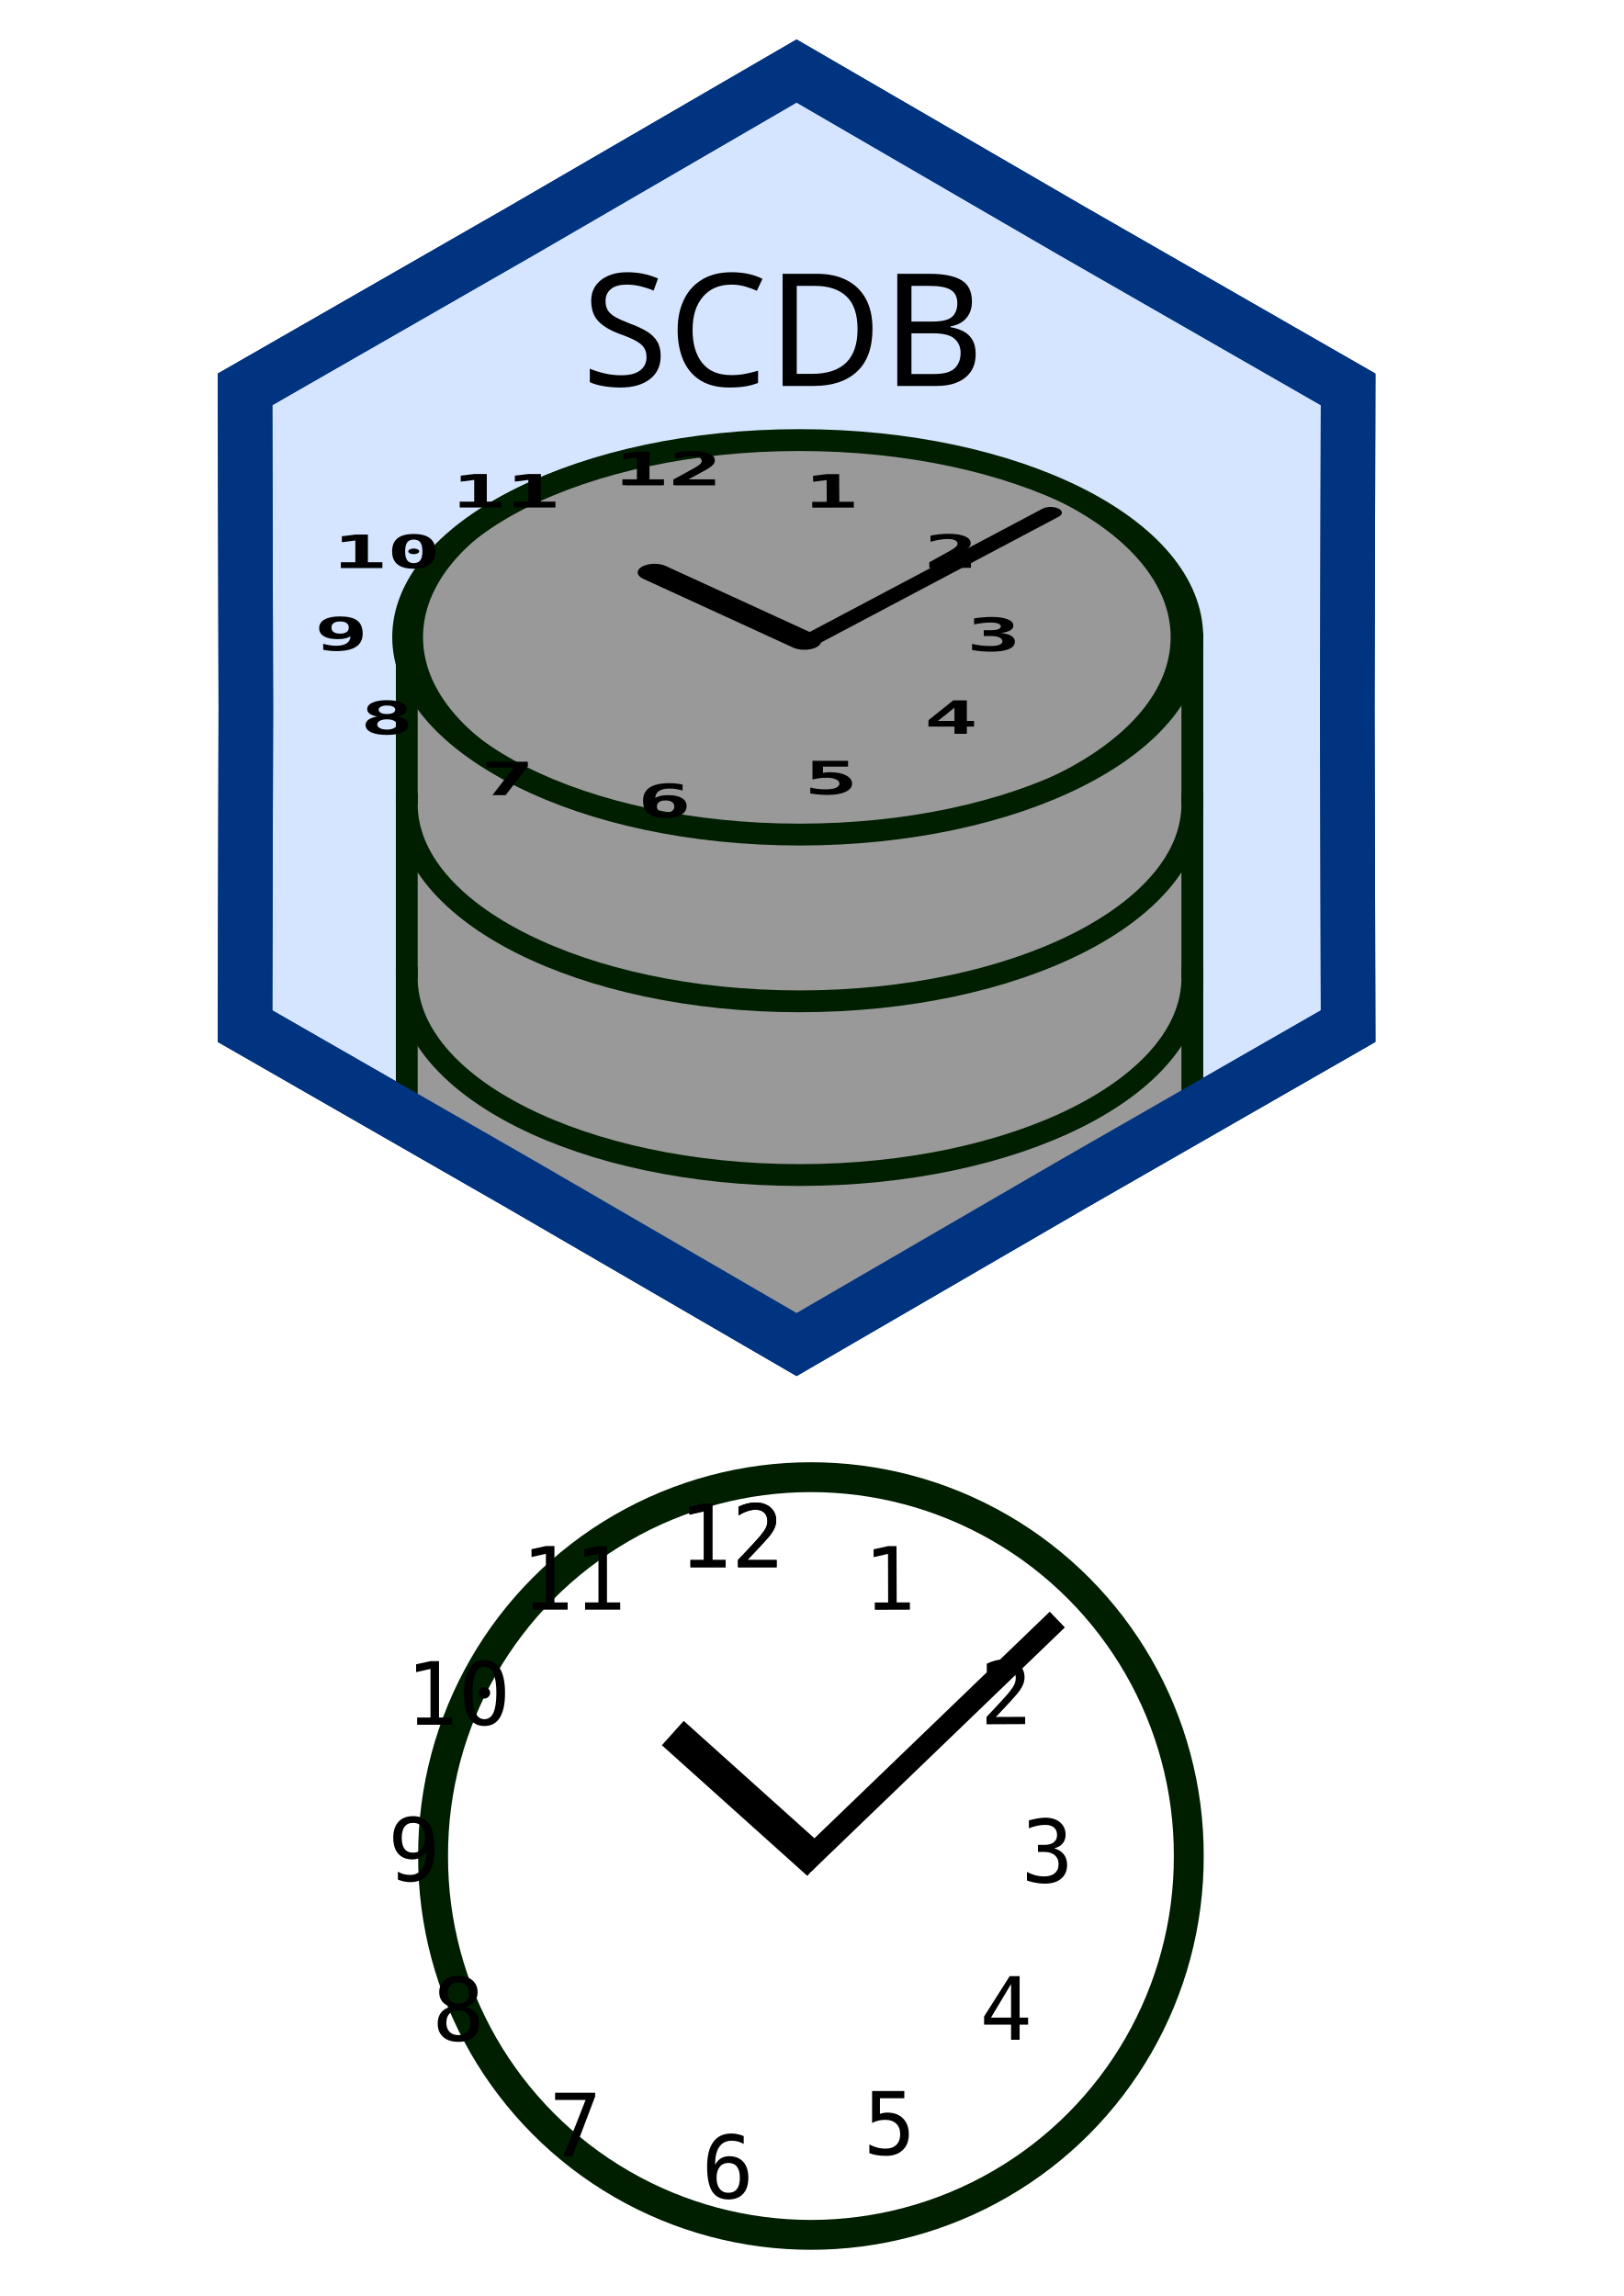
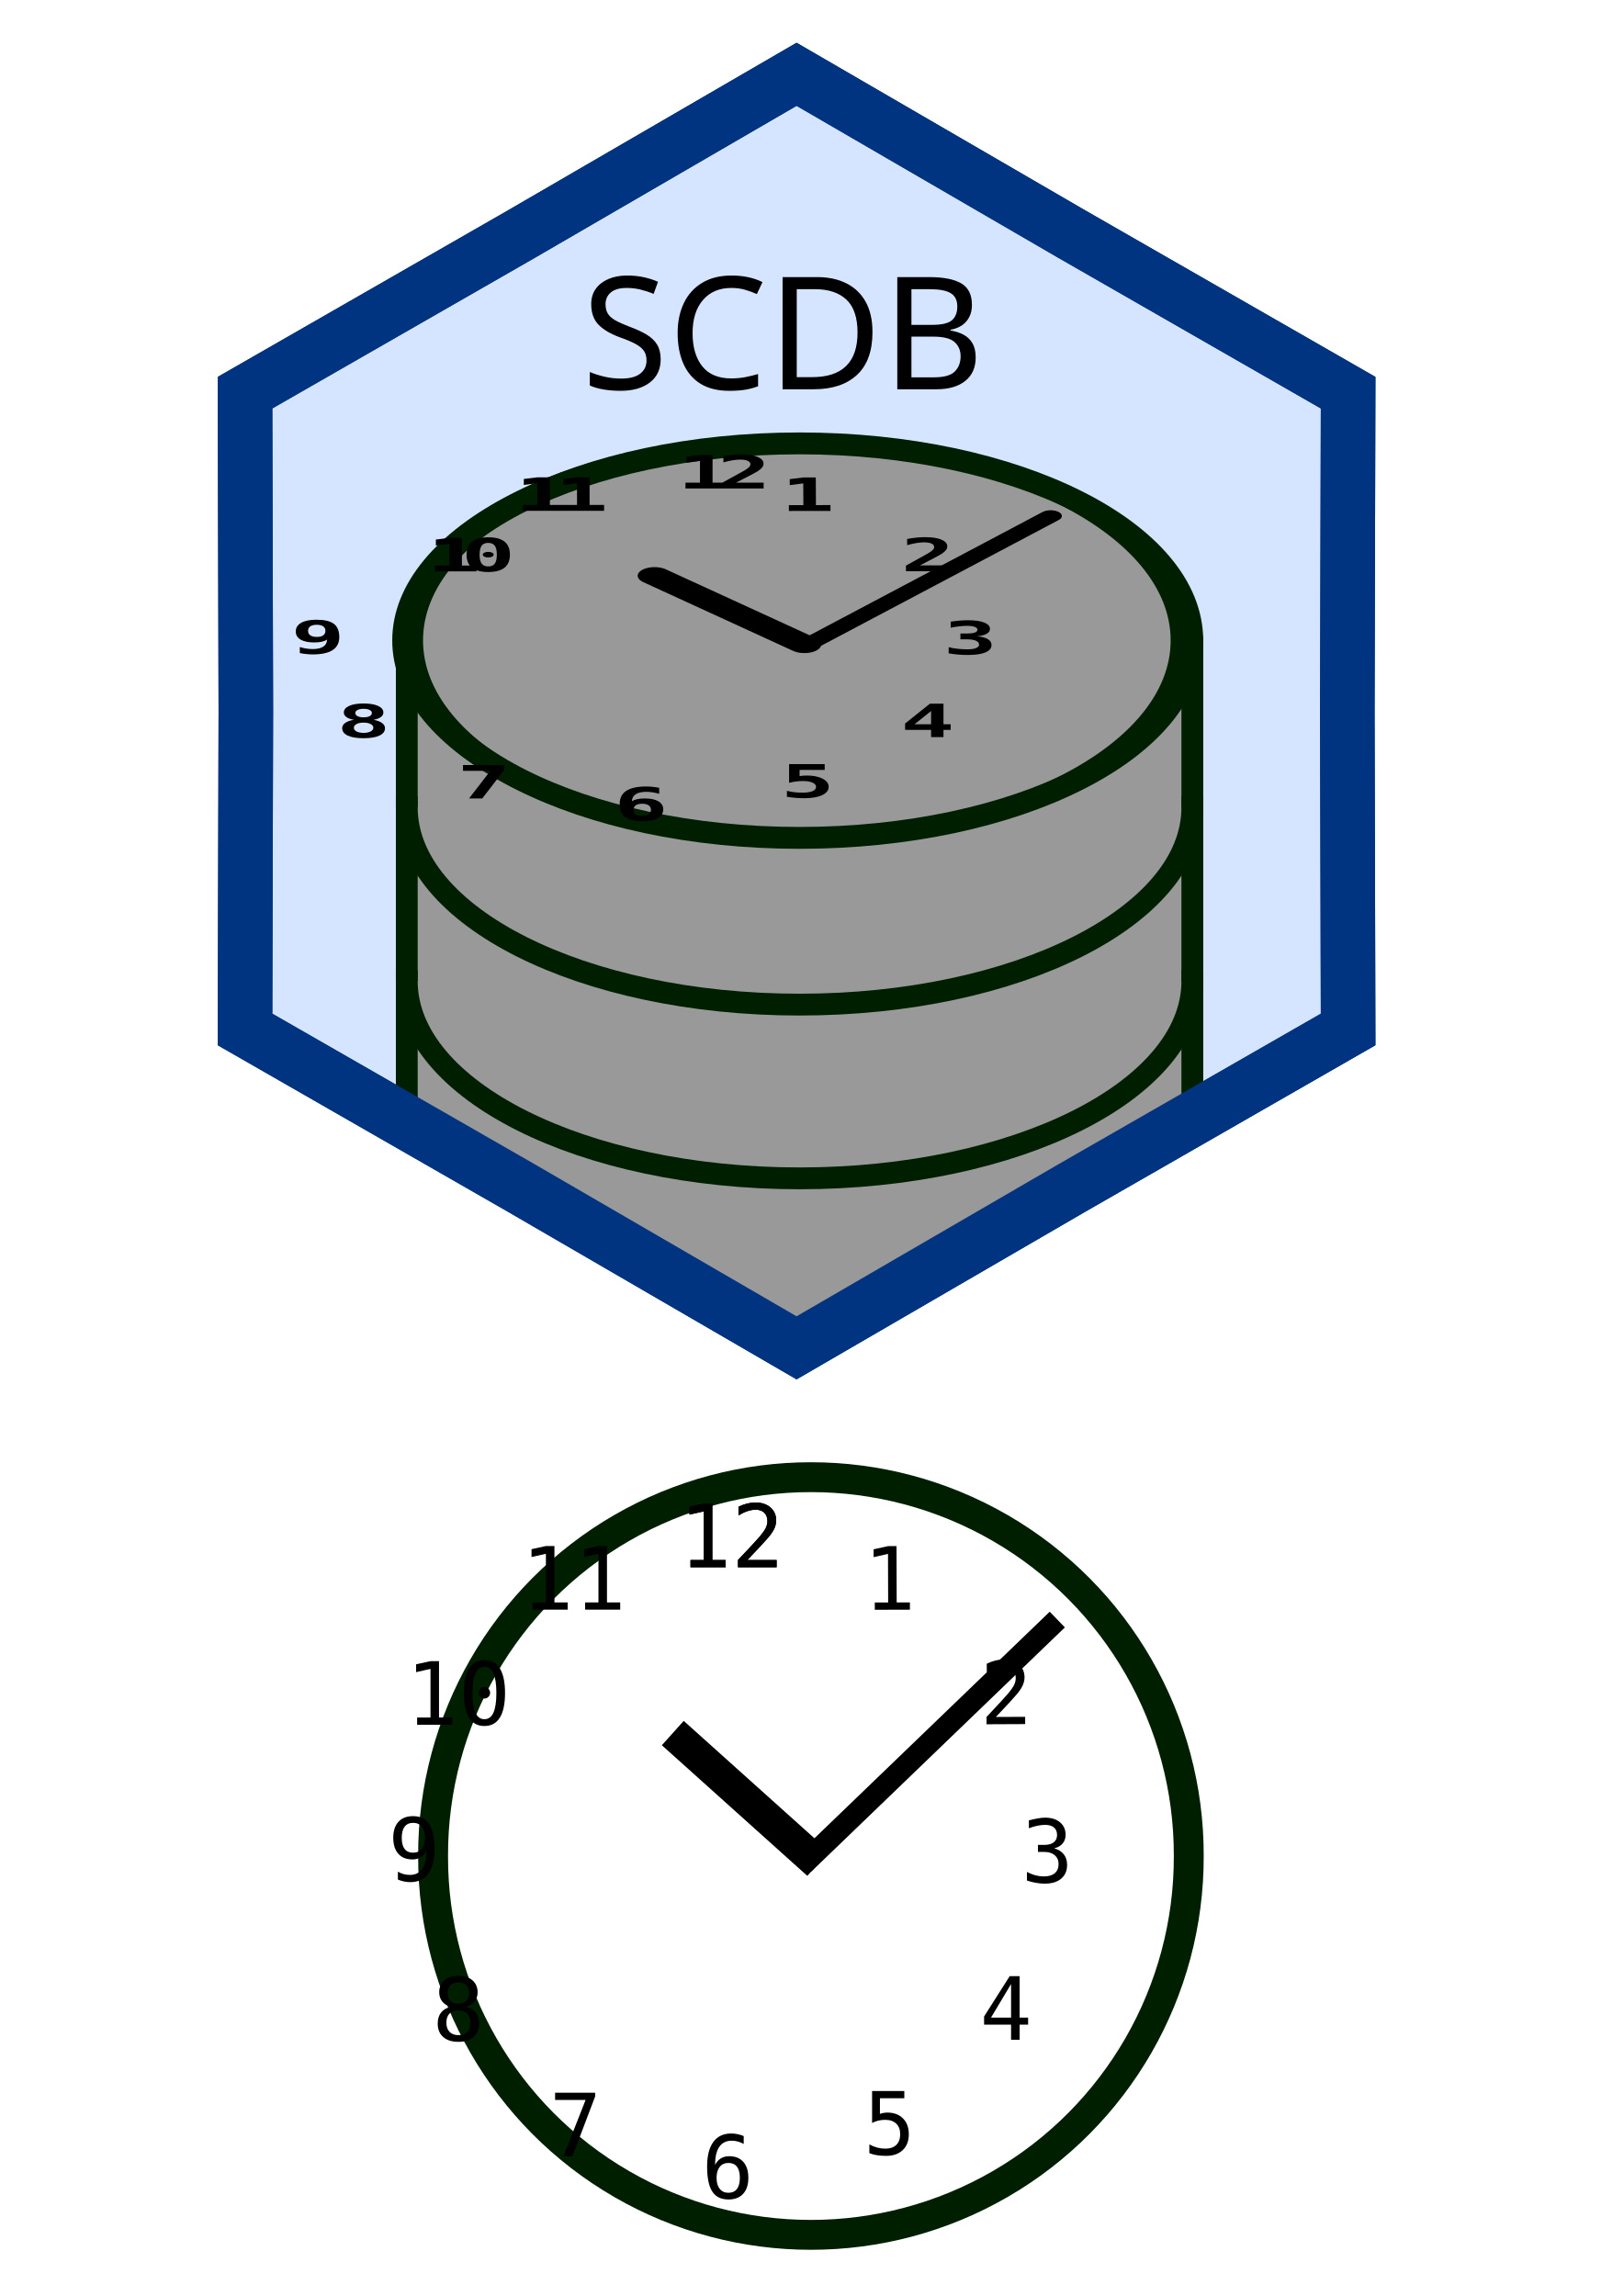
<svg xmlns="http://www.w3.org/2000/svg" width="744.094" height="1052.362" id="svg3851" version="1.1">
  <defs id="defs3853">
    <clipPath id="clipPath4319" clipPathUnits="userSpaceOnUse">
      <path style="fill:none;stroke:#003380;stroke-width:36.853;stroke-linecap:butt;stroke-linejoin:miter;stroke-miterlimit:4;stroke-opacity:1;stroke-dasharray:none" id="path4321" d="M -447.397,561.77 -633.976,668.852 -820,776.892 l -186.024,-108.041 -186.578,-107.082 0.554,-215.122 -0.554,-215.122 L -1006.024,24.444 -820,-83.596 l 186.024,108.041 186.578,107.082 -0.554,215.122 z" transform="matrix(0.6783726,0,0,0.6783726,166.3467,2302.13)" />
    </clipPath>
  </defs>
  <g id="layer1">
    <g id="g3678">
      <path style="fill:none;stroke:#001f00;stroke-width:10;stroke-linecap:square;stroke-linejoin:miter;stroke-miterlimit:4;stroke-opacity:1;stroke-dasharray:none" id="path4341" d="m -701.429,2335.219 a 126.429,126.429 0 1 1 -252.857,0 126.429,126.429 0 1 1 252.857,0 z" transform="matrix(1.369565,0,0,1.369565,1505.427,-2347.536)" />
      <text xml:space="preserve" style="font-size:40px;font-style:normal;font-weight:normal;line-height:125%;letter-spacing:0px;word-spacing:0px;fill:#000000;fill-opacity:1;stroke:none;font-family:Sans" x="371.625" y="718.348" id="text4347">
        <tspan id="tspan4349" x="371.625" y="718.348" style="font-style:normal;font-variant:normal;font-weight:normal;font-stretch:normal;text-align:center;text-anchor:middle;font-family:Monospace;-inkscape-font-specification:Monospace">12</tspan>
      </text>
      <text id="use4509" y="718.348" x="371.625" style="font-size:40px;font-style:normal;font-weight:normal;line-height:125%;letter-spacing:0px;word-spacing:0px;fill:#000000;fill-opacity:1;stroke:none;font-family:Sans" xml:space="preserve">
        <tspan style="font-style:normal;font-variant:normal;font-weight:normal;font-stretch:normal;text-align:center;text-anchor:middle;font-family:Monospace;-inkscape-font-specification:Monospace" y="718.348" x="371.625" id="tspan4579">12</tspan>
      </text>
      <text id="use4511" y="739.04" x="441.837" style="font-size:40px;font-style:normal;font-weight:normal;line-height:125%;letter-spacing:0px;word-spacing:0px;fill:#000000;fill-opacity:1;stroke:none;font-family:Sans" xml:space="preserve" transform="matrix(0.9999955,-0.00300943,0.00300943,0.9999955,0,0)">
        <tspan style="font-style:normal;font-variant:normal;font-weight:normal;font-stretch:normal;text-align:center;text-anchor:middle;font-family:Monospace;-inkscape-font-specification:Monospace" y="739.04" x="441.837" id="tspan4575">1</tspan>
      </text>
      <text id="use4513" y="792.361" x="493.966" style="font-size:40px;font-style:normal;font-weight:normal;line-height:125%;letter-spacing:0px;word-spacing:0px;fill:#000000;fill-opacity:1;stroke:none;font-family:Sans" xml:space="preserve" transform="matrix(0.9999896,-0.00455195,0.00455195,0.9999896,0,0)">
        <tspan style="font-style:normal;font-variant:normal;font-weight:normal;font-stretch:normal;text-align:center;text-anchor:middle;font-family:Monospace;-inkscape-font-specification:Monospace" y="792.361" x="493.966" id="tspan4571">2</tspan>
      </text>
      <text id="use4515" y="862.802" x="516.384" style="font-size:40px;font-style:normal;font-weight:normal;line-height:125%;letter-spacing:0px;word-spacing:0px;fill:#000000;fill-opacity:1;stroke:none;font-family:Sans" xml:space="preserve">
        <tspan style="font-style:normal;font-variant:normal;font-weight:normal;font-stretch:normal;text-align:center;text-anchor:middle;font-family:Monospace;-inkscape-font-specification:Monospace" y="862.802" x="516.384" id="tspan4567">3</tspan>
      </text>
      <text id="use4517" y="934.931" x="497.424" style="font-size:40px;font-style:normal;font-weight:normal;line-height:125%;letter-spacing:0px;word-spacing:0px;fill:#000000;fill-opacity:1;stroke:none;font-family:Sans" xml:space="preserve">
        <tspan style="font-style:normal;font-variant:normal;font-weight:normal;font-stretch:normal;text-align:center;text-anchor:middle;font-family:Monospace;-inkscape-font-specification:Monospace" y="934.931" x="497.424" id="tspan4563">4</tspan>
      </text>
      <text id="use4519" y="987.569" x="444.048" style="font-size:40px;font-style:normal;font-weight:normal;line-height:125%;letter-spacing:0px;word-spacing:0px;fill:#000000;fill-opacity:1;stroke:none;font-family:Sans" xml:space="preserve">
        <tspan style="font-style:normal;font-variant:normal;font-weight:normal;font-stretch:normal;text-align:center;text-anchor:middle;font-family:Monospace;-inkscape-font-specification:Monospace" y="987.569" x="444.048" id="tspan4559">5</tspan>
      </text>
      <text id="use4521" y="1007.561" x="369.899" style="font-size:40px;font-style:normal;font-weight:normal;line-height:125%;letter-spacing:0px;word-spacing:0px;fill:#000000;fill-opacity:1;stroke:none;font-family:Sans" xml:space="preserve">
        <tspan style="font-style:normal;font-variant:normal;font-weight:normal;font-stretch:normal;text-align:center;text-anchor:middle;font-family:Monospace;-inkscape-font-specification:Monospace" y="1007.561" x="369.899" id="tspan4555">6</tspan>
      </text>
      <text id="use4523" y="988.359" x="300.109" style="font-size:40px;font-style:normal;font-weight:normal;line-height:125%;letter-spacing:0px;word-spacing:0px;fill:#000000;fill-opacity:1;stroke:none;font-family:Sans" xml:space="preserve">
        <tspan style="font-style:normal;font-variant:normal;font-weight:normal;font-stretch:normal;text-align:center;text-anchor:middle;font-family:Monospace;-inkscape-font-specification:Monospace" y="988.359" x="300.109" id="tspan4551">7</tspan>
      </text>
      <text id="use4525" y="935.305" x="246.475" style="font-size:40px;font-style:normal;font-weight:normal;line-height:125%;letter-spacing:0px;word-spacing:0px;fill:#000000;fill-opacity:1;stroke:none;font-family:Sans" xml:space="preserve">
        <tspan style="font-style:normal;font-variant:normal;font-weight:normal;font-stretch:normal;text-align:center;text-anchor:middle;font-family:Monospace;-inkscape-font-specification:Monospace" y="935.305" x="246.475" id="tspan4547">8</tspan>
      </text>
      <text id="use4527" y="862.111" x="226.176" style="font-size:40px;font-style:normal;font-weight:normal;line-height:125%;letter-spacing:0px;word-spacing:0px;fill:#000000;fill-opacity:1;stroke:none;font-family:Sans" xml:space="preserve">
        <tspan style="font-style:normal;font-variant:normal;font-weight:normal;font-stretch:normal;text-align:center;text-anchor:middle;font-family:Monospace;-inkscape-font-specification:Monospace" y="862.111" x="226.176" id="tspan4543">9</tspan>
      </text>
      <text id="use4529" y="790.547" x="246.358" style="font-size:40px;font-style:normal;font-weight:normal;line-height:125%;letter-spacing:0px;word-spacing:0px;fill:#000000;fill-opacity:1;stroke:none;font-family:Sans" xml:space="preserve">
        <tspan style="font-style:normal;font-variant:normal;font-weight:normal;font-stretch:normal;text-align:center;text-anchor:middle;font-family:Monospace;-inkscape-font-specification:Monospace" y="790.547" x="246.358" id="tspan4539">10</tspan>
      </text>
      <text id="use4531" y="737.781" x="299.249" style="font-size:40px;font-style:normal;font-weight:normal;line-height:125%;letter-spacing:0px;word-spacing:0px;fill:#000000;fill-opacity:1;stroke:none;font-family:Sans" xml:space="preserve">
        <tspan style="font-style:normal;font-variant:normal;font-weight:normal;font-stretch:normal;text-align:center;text-anchor:middle;font-family:Monospace;-inkscape-font-specification:Monospace" y="737.781" x="299.249" id="tspan4535">11</tspan>
      </text>
      <path style="fill:none;stroke:#000000;stroke-width:10;stroke-linecap:butt;stroke-linejoin:miter;stroke-miterlimit:4;stroke-opacity:1;stroke-dasharray:none" d="M 368.342,854.214 484.525,742.319" id="path4581" />
      <path id="path4583" d="m 308.319,794.342 66.655,59.872" style="fill:none;stroke:#000000;stroke-width:15;stroke-linecap:butt;stroke-linejoin:miter;stroke-miterlimit:4;stroke-opacity:1;stroke-dasharray:none" />
    </g>
    <g id="g3709" transform="matrix(1.030077,0,0,0.5262217,-17.62963,-155.6317)">
-       <g id="g4951">
-         <path transform="matrix(0.6585646,0,0,1.289138,911.5251,465.3463)" d="M -447.397,561.77 -633.976,668.852 -820,776.892 l -186.024,-108.041 -186.578,-107.082 0.554,-215.122 -0.554,-215.122 L -1006.024,24.444 -820,-83.596 l 186.024,108.041 186.578,107.082 -0.554,215.122 z" id="path2985-1-6-4-8" style="fill:#d5e5ff;fill-rule:evenodd;stroke:#003380;stroke-width:36.853;stroke-linecap:butt;stroke-linejoin:miter;stroke-miterlimit:4;stroke-opacity:1;stroke-dasharray:none" />
-         <g id="g4312" clip-path="url(#clipPath4319)" transform="matrix(0.9708007,0,0,1.90034,750.0356,-3909.483)">
-           <rect y="2507.992" x="-568.549" height="289.914" width="360" id="rect3498" style="fill:#999999;fill-opacity:1;stroke:#001f00;stroke-width:10;stroke-linecap:square;stroke-linejoin:miter;stroke-miterlimit:4;stroke-opacity:1;stroke-dasharray:none" />
-           <path id="path3363-1-3" d="m -208.549,2734.681 c 0,49.931 -80.589,90.409 -180,90.409 -99.411,0 -180,-40.477 -180,-90.409" style="fill:#999999;fill-opacity:1;stroke:#001f00;stroke-width:10;stroke-linecap:square;stroke-linejoin:miter;stroke-miterlimit:4;stroke-opacity:1" />
-           <path id="path3363-1-9" d="m -208.549,2661.053 c 0,49.931 -80.589,90.409 -180,90.409 -99.411,0 -180,-40.477 -180,-90.409" style="fill:#999999;fill-opacity:1;stroke:#001f00;stroke-width:10;stroke-linecap:square;stroke-linejoin:miter;stroke-miterlimit:4;stroke-opacity:1" />
-           <path id="path3363-1" d="m -208.549,2581.426 c 0,49.931 -80.589,90.409 -180,90.409 -99.411,0 -180,-40.477 -180,-90.409" style="fill:#999999;fill-opacity:1;stroke:#001f00;stroke-width:10;stroke-linecap:square;stroke-linejoin:miter;stroke-miterlimit:4;stroke-opacity:1" />
-           <path style="fill:#999999;fill-opacity:1;stroke:#001f00;stroke-width:4.591;stroke-linecap:square;stroke-linejoin:miter;stroke-miterlimit:4;stroke-opacity:1;stroke-dasharray:none" id="path3363" d="m -916.208,2427.18 c 0,22.874 -37.085,41.416 -82.833,41.416 -45.747,0 -82.832,-18.543 -82.832,-41.416 0,-22.874 37.085,-41.416 82.832,-41.416 45.747,0 82.833,18.543 82.833,41.416 z" transform="matrix(2.17306,0,0,2.182927,1782.426,-2793.354)" />
-         </g>
-         <text transform="matrix(0.9708007,0,0,1.90034,17.11486,295.7531)" id="text3093-5-2-4-0" y="176.898" x="266.625" style="font-size:87.649px;font-style:normal;font-weight:normal;line-height:125%;letter-spacing:0px;word-spacing:0px;fill:#000000;fill-opacity:1;stroke:none;font-family:Sans" xml:space="preserve">
-           <tspan style="font-size:72px" id="tspan3143-1-8" y="176.898" x="266.625">SCDB</tspan>
-         </text>
-         <path transform="matrix(0.6585646,0,0,1.289138,911.5251,465.3463)" d="M -447.397,561.77 -633.976,668.852 -820,776.892 l -186.024,-108.041 -186.578,-107.082 0.554,-215.122 -0.554,-215.122 L -1006.024,24.444 -820,-83.596 l 186.024,108.041 186.578,107.082 -0.554,215.122 z" id="path2985-1-6-4-8-5" style="fill:none;stroke:#003380;stroke-width:36.853;stroke-linecap:butt;stroke-linejoin:miter;stroke-miterlimit:4;stroke-opacity:1;stroke-dasharray:none" />
+       <g id="g4951" transform="translate(0,2.87945)">
        <g id="g4866">
-           <path transform="matrix(1.369565,0,0,1.369565,1505.427,-2347.536)" d="m -701.429,2335.219 c 0,69.825 -56.604,126.429 -126.429,126.429 -69.825,0 -126.429,-56.604 -126.429,-126.429 0,-69.825 56.604,-126.428 126.429,-126.428 69.825,0 126.429,56.604 126.429,126.428 z" id="path3711" style="fill:none;stroke:#001f00;stroke-width:10;stroke-linecap:square;stroke-linejoin:miter;stroke-miterlimit:4;stroke-opacity:1;stroke-dasharray:none" />
-           <text id="text3713" y="718.348" x="371.625" style="font-size:40px;font-style:normal;font-weight:normal;line-height:125%;letter-spacing:0px;word-spacing:0px;fill:#000000;fill-opacity:1;stroke:none;font-family:Sans" xml:space="preserve">
-             <tspan style="font-style:normal;font-variant:normal;font-weight:normal;font-stretch:normal;text-align:center;text-anchor:middle;font-family:Monospace;-inkscape-font-specification:Monospace" y="718.348" x="371.625" id="tspan3715">12</tspan>
-           </text>
-           <text xml:space="preserve" style="font-size:40px;font-style:normal;font-weight:bold;line-height:125%;letter-spacing:0px;word-spacing:0px;fill:#000000;fill-opacity:1;stroke:none;font-family:Sans;-inkscape-font-specification:Sans Bold" x="371.625" y="718.348" id="text3717">
-             <tspan id="tspan3719" x="371.625" y="718.348" style="font-style:normal;font-variant:normal;font-weight:bold;font-stretch:normal;text-align:center;text-anchor:middle;font-family:Monospace;-inkscape-font-specification:Sans Bold">12</tspan>
-           </text>
-           <text transform="matrix(0.9999955,-0.00300943,0.00300943,0.9999955,0,0)" xml:space="preserve" style="font-size:40px;font-style:normal;font-weight:bold;line-height:125%;letter-spacing:0px;word-spacing:0px;fill:#000000;fill-opacity:1;stroke:none;font-family:Sans;-inkscape-font-specification:Sans Bold" x="441.837" y="739.04" id="text3721">
-             <tspan id="tspan3723" x="441.837" y="739.04" style="font-style:normal;font-variant:normal;font-weight:bold;font-stretch:normal;text-align:center;text-anchor:middle;font-family:Monospace;-inkscape-font-specification:Sans Bold">1</tspan>
-           </text>
-           <text transform="matrix(0.9999896,-0.00455195,0.00455195,0.9999896,0,0)" xml:space="preserve" style="font-size:40px;font-style:normal;font-weight:bold;line-height:125%;letter-spacing:0px;word-spacing:0px;fill:#000000;fill-opacity:1;stroke:none;font-family:Sans;-inkscape-font-specification:Sans Bold" x="493.966" y="792.361" id="text3725">
-             <tspan id="tspan3727" x="493.966" y="792.361" style="font-style:normal;font-variant:normal;font-weight:bold;font-stretch:normal;text-align:center;text-anchor:middle;font-family:Monospace;-inkscape-font-specification:Sans Bold">2</tspan>
-           </text>
-           <text xml:space="preserve" style="font-size:40px;font-style:normal;font-weight:bold;line-height:125%;letter-spacing:0px;word-spacing:0px;fill:#000000;fill-opacity:1;stroke:none;font-family:Sans;-inkscape-font-specification:Sans Bold" x="516.384" y="862.802" id="text3729">
-             <tspan id="tspan3731" x="516.384" y="862.802" style="font-style:normal;font-variant:normal;font-weight:bold;font-stretch:normal;text-align:center;text-anchor:middle;font-family:Monospace;-inkscape-font-specification:Sans Bold">3</tspan>
-           </text>
-           <text xml:space="preserve" style="font-size:40px;font-style:normal;font-weight:bold;line-height:125%;letter-spacing:0px;word-spacing:0px;fill:#000000;fill-opacity:1;stroke:none;font-family:Sans;-inkscape-font-specification:Sans Bold" x="497.424" y="934.931" id="text3733">
-             <tspan id="tspan3735" x="497.424" y="934.931" style="font-style:normal;font-variant:normal;font-weight:bold;font-stretch:normal;text-align:center;text-anchor:middle;font-family:Monospace;-inkscape-font-specification:Sans Bold">4</tspan>
-           </text>
-           <text xml:space="preserve" style="font-size:40px;font-style:normal;font-weight:bold;line-height:125%;letter-spacing:0px;word-spacing:0px;fill:#000000;fill-opacity:1;stroke:none;font-family:Sans;-inkscape-font-specification:Sans Bold" x="444.048" y="987.569" id="text3737">
-             <tspan id="tspan3739" x="444.048" y="987.569" style="font-style:normal;font-variant:normal;font-weight:bold;font-stretch:normal;text-align:center;text-anchor:middle;font-family:Monospace;-inkscape-font-specification:Sans Bold">5</tspan>
-           </text>
-           <text xml:space="preserve" style="font-size:40px;font-style:normal;font-weight:bold;line-height:125%;letter-spacing:0px;word-spacing:0px;fill:#000000;fill-opacity:1;stroke:none;font-family:Sans;-inkscape-font-specification:Sans Bold" x="369.899" y="1007.561" id="text3741">
-             <tspan id="tspan3743" x="369.899" y="1007.561" style="font-style:normal;font-variant:normal;font-weight:bold;font-stretch:normal;text-align:center;text-anchor:middle;font-family:Monospace;-inkscape-font-specification:Sans Bold">6</tspan>
-           </text>
-           <text xml:space="preserve" style="font-size:40px;font-style:normal;font-weight:bold;line-height:125%;letter-spacing:0px;word-spacing:0px;fill:#000000;fill-opacity:1;stroke:none;font-family:Sans;-inkscape-font-specification:Sans Bold" x="300.109" y="988.359" id="text3745">
-             <tspan id="tspan3747" x="300.109" y="988.359" style="font-style:normal;font-variant:normal;font-weight:bold;font-stretch:normal;text-align:center;text-anchor:middle;font-family:Monospace;-inkscape-font-specification:Sans Bold">7</tspan>
-           </text>
-           <text xml:space="preserve" style="font-size:40px;font-style:normal;font-weight:bold;line-height:125%;letter-spacing:0px;word-spacing:0px;fill:#000000;fill-opacity:1;stroke:none;font-family:Sans;-inkscape-font-specification:Sans Bold" x="246.475" y="935.305" id="text3749">
-             <tspan id="tspan3751" x="246.475" y="935.305" style="font-style:normal;font-variant:normal;font-weight:bold;font-stretch:normal;text-align:center;text-anchor:middle;font-family:Monospace;-inkscape-font-specification:Sans Bold">8</tspan>
-           </text>
-           <text xml:space="preserve" style="font-size:40px;font-style:normal;font-weight:bold;line-height:125%;letter-spacing:0px;word-spacing:0px;fill:#000000;fill-opacity:1;stroke:none;font-family:Sans;-inkscape-font-specification:Sans Bold" x="226.176" y="862.111" id="text3753">
-             <tspan id="tspan3755" x="226.176" y="862.111" style="font-style:normal;font-variant:normal;font-weight:bold;font-stretch:normal;text-align:center;text-anchor:middle;font-family:Monospace;-inkscape-font-specification:Sans Bold">9</tspan>
-           </text>
-           <text xml:space="preserve" style="font-size:40px;font-style:normal;font-weight:bold;line-height:125%;letter-spacing:0px;word-spacing:0px;fill:#000000;fill-opacity:1;stroke:none;font-family:Sans;-inkscape-font-specification:Sans Bold" x="246.358" y="790.547" id="text3757">
-             <tspan id="tspan3759" x="246.358" y="790.547" style="font-style:normal;font-variant:normal;font-weight:bold;font-stretch:normal;text-align:center;text-anchor:middle;font-family:Monospace;-inkscape-font-specification:Sans Bold">10</tspan>
-           </text>
-           <text xml:space="preserve" style="font-size:40px;font-style:normal;font-weight:bold;line-height:125%;letter-spacing:0px;word-spacing:0px;fill:#000000;fill-opacity:1;stroke:none;font-family:Sans;-inkscape-font-specification:Sans Bold" x="299.249" y="737.781" id="text3761">
-             <tspan id="tspan3763" x="299.249" y="737.781" style="font-style:normal;font-variant:normal;font-weight:bold;font-stretch:normal;text-align:center;text-anchor:middle;font-family:Monospace;-inkscape-font-specification:Sans Bold">11</tspan>
-           </text>
-           <path id="path3765" d="M 374.93,855.911 484.525,742.319" style="fill:none;stroke:#000000;stroke-width:10;stroke-linecap:round;stroke-linejoin:miter;stroke-miterlimit:4;stroke-opacity:1;stroke-dasharray:none" />
-           <path style="fill:none;stroke:#000000;stroke-width:15.001;stroke-linecap:round;stroke-linejoin:round;stroke-miterlimit:4;stroke-opacity:1;stroke-dasharray:none;marker-start:none" d="m 308.319,794.342 66.655,59.872" id="path3767" />
+           <g id="g5003">
+             <path style="fill:#d5e5ff;fill-rule:evenodd;stroke:#003380;stroke-width:36.853;stroke-linecap:butt;stroke-linejoin:miter;stroke-miterlimit:4;stroke-opacity:1;stroke-dasharray:none" id="path2985-1-6-4-8" d="M -447.397,561.77 -633.976,668.852 -820,776.892 l -186.024,-108.041 -186.578,-107.082 0.554,-215.122 -0.554,-215.122 L -1006.024,24.444 -820,-83.596 l 186.024,108.041 186.578,107.082 -0.554,215.122 z" transform="matrix(0.6585646,0,0,1.289138,911.5251,465.3463)" />
+             <g transform="matrix(0.9708007,0,0,1.90034,750.0356,-3909.483)" clip-path="url(#clipPath4319)" id="g4312">
+               <rect style="fill:#999999;fill-opacity:1;stroke:#001f00;stroke-width:10;stroke-linecap:square;stroke-linejoin:miter;stroke-miterlimit:4;stroke-opacity:1;stroke-dasharray:none" id="rect3498" width="360" height="289.914" x="-568.549" y="2507.992" />
+               <path style="fill:#999999;fill-opacity:1;stroke:#001f00;stroke-width:10;stroke-linecap:square;stroke-linejoin:miter;stroke-miterlimit:4;stroke-opacity:1" d="m -208.549,2734.681 c 0,49.931 -80.589,90.409 -180,90.409 -99.411,0 -180,-40.477 -180,-90.409" id="path3363-1-3" />
+               <path style="fill:#999999;fill-opacity:1;stroke:#001f00;stroke-width:10;stroke-linecap:square;stroke-linejoin:miter;stroke-miterlimit:4;stroke-opacity:1" d="m -208.549,2661.053 c 0,49.931 -80.589,90.409 -180,90.409 -99.411,0 -180,-40.477 -180,-90.409" id="path3363-1-9" />
+               <path style="fill:#999999;fill-opacity:1;stroke:#001f00;stroke-width:10;stroke-linecap:square;stroke-linejoin:miter;stroke-miterlimit:4;stroke-opacity:1" d="m -208.549,2581.426 c 0,49.931 -80.589,90.409 -180,90.409 -99.411,0 -180,-40.477 -180,-90.409" id="path3363-1" />
+               <path transform="matrix(2.17306,0,0,2.182927,1782.426,-2793.354)" d="m -916.208,2427.18 c 0,22.874 -37.085,41.416 -82.833,41.416 -45.747,0 -82.832,-18.543 -82.832,-41.416 0,-22.874 37.085,-41.416 82.832,-41.416 45.747,0 82.833,18.543 82.833,41.416 z" id="path3363" style="fill:#999999;fill-opacity:1;stroke:#001f00;stroke-width:4.591;stroke-linecap:square;stroke-linejoin:miter;stroke-miterlimit:4;stroke-opacity:1;stroke-dasharray:none" />
+             </g>
+             <text xml:space="preserve" style="font-size:87.649px;font-style:normal;font-weight:normal;line-height:125%;letter-spacing:0px;word-spacing:0px;fill:#000000;fill-opacity:1;stroke:none;font-family:Sans" x="266.625" y="176.898" id="text3093-5-2-4-0" transform="matrix(0.9708007,0,0,1.90034,17.11486,295.7531)">
+               <tspan x="266.625" y="176.898" id="tspan3143-1-8" style="font-size:72px">SCDB</tspan>
+             </text>
+             <path style="fill:none;stroke:#003380;stroke-width:36.853;stroke-linecap:butt;stroke-linejoin:miter;stroke-miterlimit:4;stroke-opacity:1;stroke-dasharray:none" id="path2985-1-6-4-8-5" d="M -447.397,561.77 -633.976,668.852 -820,776.892 l -186.024,-108.041 -186.578,-107.082 0.554,-215.122 -0.554,-215.122 L -1006.024,24.444 -820,-83.596 l 186.024,108.041 186.578,107.082 -0.554,215.122 z" transform="matrix(0.6585646,0,0,1.289138,911.5251,465.3463)" />
+             <path style="fill:none;stroke:#001f00;stroke-width:10;stroke-linecap:square;stroke-linejoin:miter;stroke-miterlimit:4;stroke-opacity:1;stroke-dasharray:none" id="path3711" d="m -701.429,2335.219 c 0,69.825 -56.604,126.429 -126.429,126.429 -69.825,0 -126.429,-56.604 -126.429,-126.429 0,-69.825 56.604,-126.428 126.429,-126.428 69.825,0 126.429,56.604 126.429,126.428 z" transform="matrix(1.369565,0,0,1.369565,1505.427,-2347.536)" />
+             <text id="text3717" y="718.348" x="371.625" style="font-size:40px;font-style:normal;font-weight:bold;line-height:125%;letter-spacing:-6.411px;word-spacing:0px;fill:#000000;fill-opacity:1;stroke:none;font-family:Sans;-inkscape-font-specification:Sans Bold" xml:space="preserve">
+               <tspan style="font-style:normal;font-variant:normal;font-weight:bold;font-stretch:normal;text-align:center;letter-spacing:-6.411px;text-anchor:middle;font-family:Monospace;-inkscape-font-specification:Sans Bold" y="718.348" x="368.42" id="tspan3719">12</tspan>
+             </text>
+             <text id="text3721" y="739.04" x="441.837" style="font-size:40px;font-style:normal;font-weight:bold;line-height:125%;letter-spacing:0px;word-spacing:0px;fill:#000000;fill-opacity:1;stroke:none;font-family:Sans;-inkscape-font-specification:Sans Bold" xml:space="preserve" transform="matrix(0.9999955,-0.00300943,0.00300943,0.9999955,0,0)">
+               <tspan style="font-style:normal;font-variant:normal;font-weight:bold;font-stretch:normal;text-align:center;text-anchor:middle;font-family:Monospace;-inkscape-font-specification:Sans Bold" y="739.04" x="441.837" id="tspan3723">1</tspan>
+             </text>
+             <text id="text3725" y="792.361" x="493.966" style="font-size:40px;font-style:normal;font-weight:bold;line-height:125%;letter-spacing:0px;word-spacing:0px;fill:#000000;fill-opacity:1;stroke:none;font-family:Sans;-inkscape-font-specification:Sans Bold" xml:space="preserve" transform="matrix(0.9999896,-0.00455195,0.00455195,0.9999896,0,0)">
+               <tspan style="font-style:normal;font-variant:normal;font-weight:bold;font-stretch:normal;text-align:center;text-anchor:middle;font-family:Monospace;-inkscape-font-specification:Sans Bold" y="792.361" x="493.966" id="tspan3727">2</tspan>
+             </text>
+             <text id="text3729" y="862.802" x="516.384" style="font-size:40px;font-style:normal;font-weight:bold;line-height:125%;letter-spacing:0px;word-spacing:0px;fill:#000000;fill-opacity:1;stroke:none;font-family:Sans;-inkscape-font-specification:Sans Bold" xml:space="preserve">
+               <tspan style="font-style:normal;font-variant:normal;font-weight:bold;font-stretch:normal;text-align:center;text-anchor:middle;font-family:Monospace;-inkscape-font-specification:Sans Bold" y="862.802" x="516.384" id="tspan3731">3</tspan>
+             </text>
+             <text id="text3733" y="934.931" x="497.424" style="font-size:40px;font-style:normal;font-weight:bold;line-height:125%;letter-spacing:0px;word-spacing:0px;fill:#000000;fill-opacity:1;stroke:none;font-family:Sans;-inkscape-font-specification:Sans Bold" xml:space="preserve">
+               <tspan style="font-style:normal;font-variant:normal;font-weight:bold;font-stretch:normal;text-align:center;text-anchor:middle;font-family:Monospace;-inkscape-font-specification:Sans Bold" y="934.931" x="497.424" id="tspan3735">4</tspan>
+             </text>
+             <text id="text3737" y="987.569" x="444.048" style="font-size:40px;font-style:normal;font-weight:bold;line-height:125%;letter-spacing:0px;word-spacing:0px;fill:#000000;fill-opacity:1;stroke:none;font-family:Sans;-inkscape-font-specification:Sans Bold" xml:space="preserve">
+               <tspan style="font-style:normal;font-variant:normal;font-weight:bold;font-stretch:normal;text-align:center;text-anchor:middle;font-family:Monospace;-inkscape-font-specification:Sans Bold" y="987.569" x="444.048" id="tspan3739">5</tspan>
+             </text>
+             <text id="text3741" y="1007.561" x="369.899" style="font-size:40px;font-style:normal;font-weight:bold;line-height:125%;letter-spacing:0px;word-spacing:0px;fill:#000000;fill-opacity:1;stroke:none;font-family:Sans;-inkscape-font-specification:Sans Bold" xml:space="preserve">
+               <tspan style="font-style:normal;font-variant:normal;font-weight:bold;font-stretch:normal;text-align:center;text-anchor:middle;font-family:Monospace;-inkscape-font-specification:Sans Bold" y="1007.561" x="369.899" id="tspan3743">6</tspan>
+             </text>
+             <text id="text3745" y="988.359" x="300.109" style="font-size:40px;font-style:normal;font-weight:bold;line-height:125%;letter-spacing:0px;word-spacing:0px;fill:#000000;fill-opacity:1;stroke:none;font-family:Sans;-inkscape-font-specification:Sans Bold" xml:space="preserve">
+               <tspan style="font-style:normal;font-variant:normal;font-weight:bold;font-stretch:normal;text-align:center;text-anchor:middle;font-family:Monospace;-inkscape-font-specification:Sans Bold" y="988.359" x="300.109" id="tspan3747">7</tspan>
+             </text>
+             <text id="text3749" y="935.305" x="246.475" style="font-size:40px;font-style:normal;font-weight:bold;line-height:125%;letter-spacing:0px;word-spacing:0px;fill:#000000;fill-opacity:1;stroke:none;font-family:Sans;-inkscape-font-specification:Sans Bold" xml:space="preserve">
+               <tspan style="font-style:normal;font-variant:normal;font-weight:bold;font-stretch:normal;text-align:center;text-anchor:middle;font-family:Monospace;-inkscape-font-specification:Sans Bold" y="935.305" x="246.475" id="tspan3751">8</tspan>
+             </text>
+             <text id="text3753" y="862.111" x="226.176" style="font-size:40px;font-style:normal;font-weight:bold;line-height:125%;letter-spacing:0px;word-spacing:0px;fill:#000000;fill-opacity:1;stroke:none;font-family:Sans;-inkscape-font-specification:Sans Bold" xml:space="preserve">
+               <tspan style="font-style:normal;font-variant:normal;font-weight:bold;font-stretch:normal;text-align:center;text-anchor:middle;font-family:Monospace;-inkscape-font-specification:Sans Bold" y="862.111" x="226.176" id="tspan3755">9</tspan>
+             </text>
+             <text id="text3757" y="790.547" x="246.358" style="font-size:40px;font-style:normal;font-weight:bold;line-height:125%;letter-spacing:-8.706px;word-spacing:0px;fill:#000000;fill-opacity:1;stroke:none;font-family:Sans;-inkscape-font-specification:Sans Bold" xml:space="preserve">
+               <tspan style="font-style:normal;font-variant:normal;font-weight:bold;font-stretch:normal;text-align:center;letter-spacing:-8.706px;text-anchor:middle;font-family:Monospace;-inkscape-font-specification:Sans Bold" y="790.547" x="242.005" id="tspan3759">10</tspan>
+             </text>
+             <text id="text3761" y="737.781" x="299.249" style="font-size:40px;font-style:normal;font-weight:bold;line-height:125%;letter-spacing:-6.411px;word-spacing:0px;fill:#000000;fill-opacity:1;stroke:none;font-family:Sans;-inkscape-font-specification:Sans Bold" xml:space="preserve">
+               <tspan style="font-style:normal;font-variant:normal;font-weight:bold;font-stretch:normal;text-align:center;letter-spacing:-6.411px;text-anchor:middle;font-family:Monospace;-inkscape-font-specification:Sans Bold" y="737.781" x="296.044" id="tspan3763">11</tspan>
+             </text>
+             <path style="fill:none;stroke:#000000;stroke-width:10;stroke-linecap:round;stroke-linejoin:miter;stroke-miterlimit:4;stroke-opacity:1;stroke-dasharray:none" d="M 374.93,855.911 484.525,742.319" id="path3765" />
+             <path id="path3767" d="m 308.319,794.342 66.655,59.872" style="fill:none;stroke:#000000;stroke-width:15.001;stroke-linecap:round;stroke-linejoin:round;stroke-miterlimit:4;stroke-opacity:1;stroke-dasharray:none;marker-start:none" />
+           </g>
        </g>
      </g>
    </g>
  </g>
</svg>
